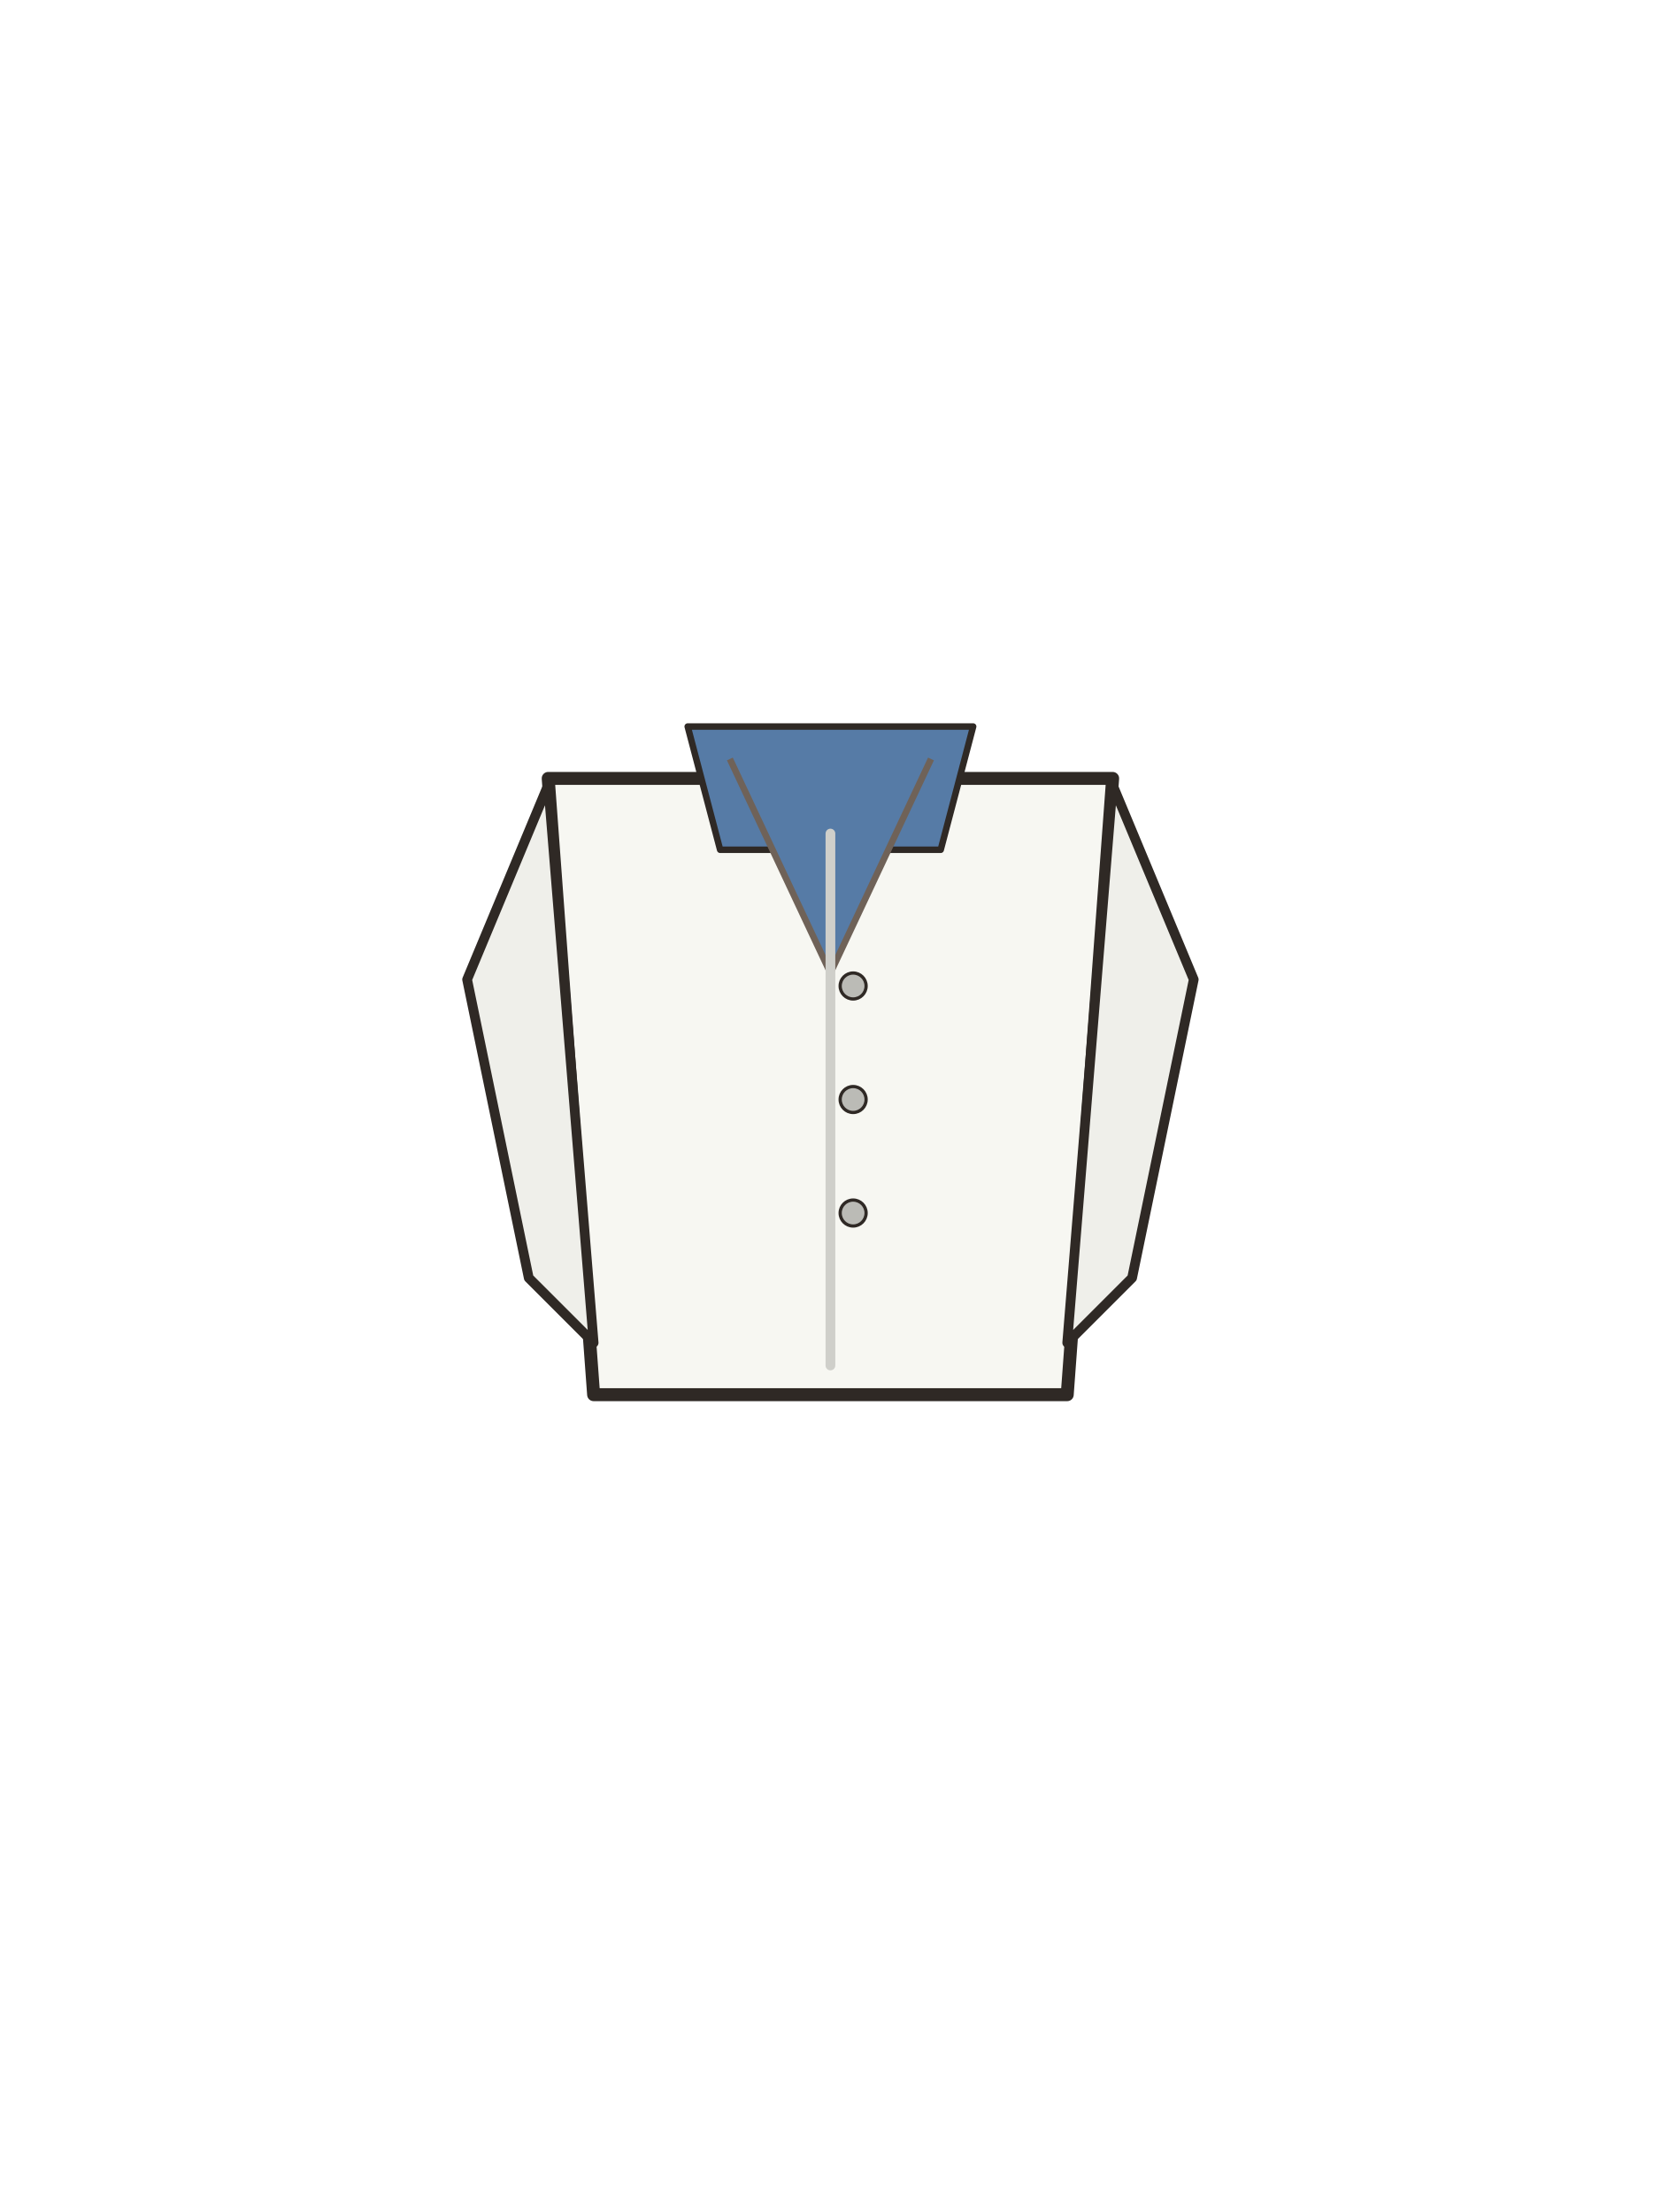
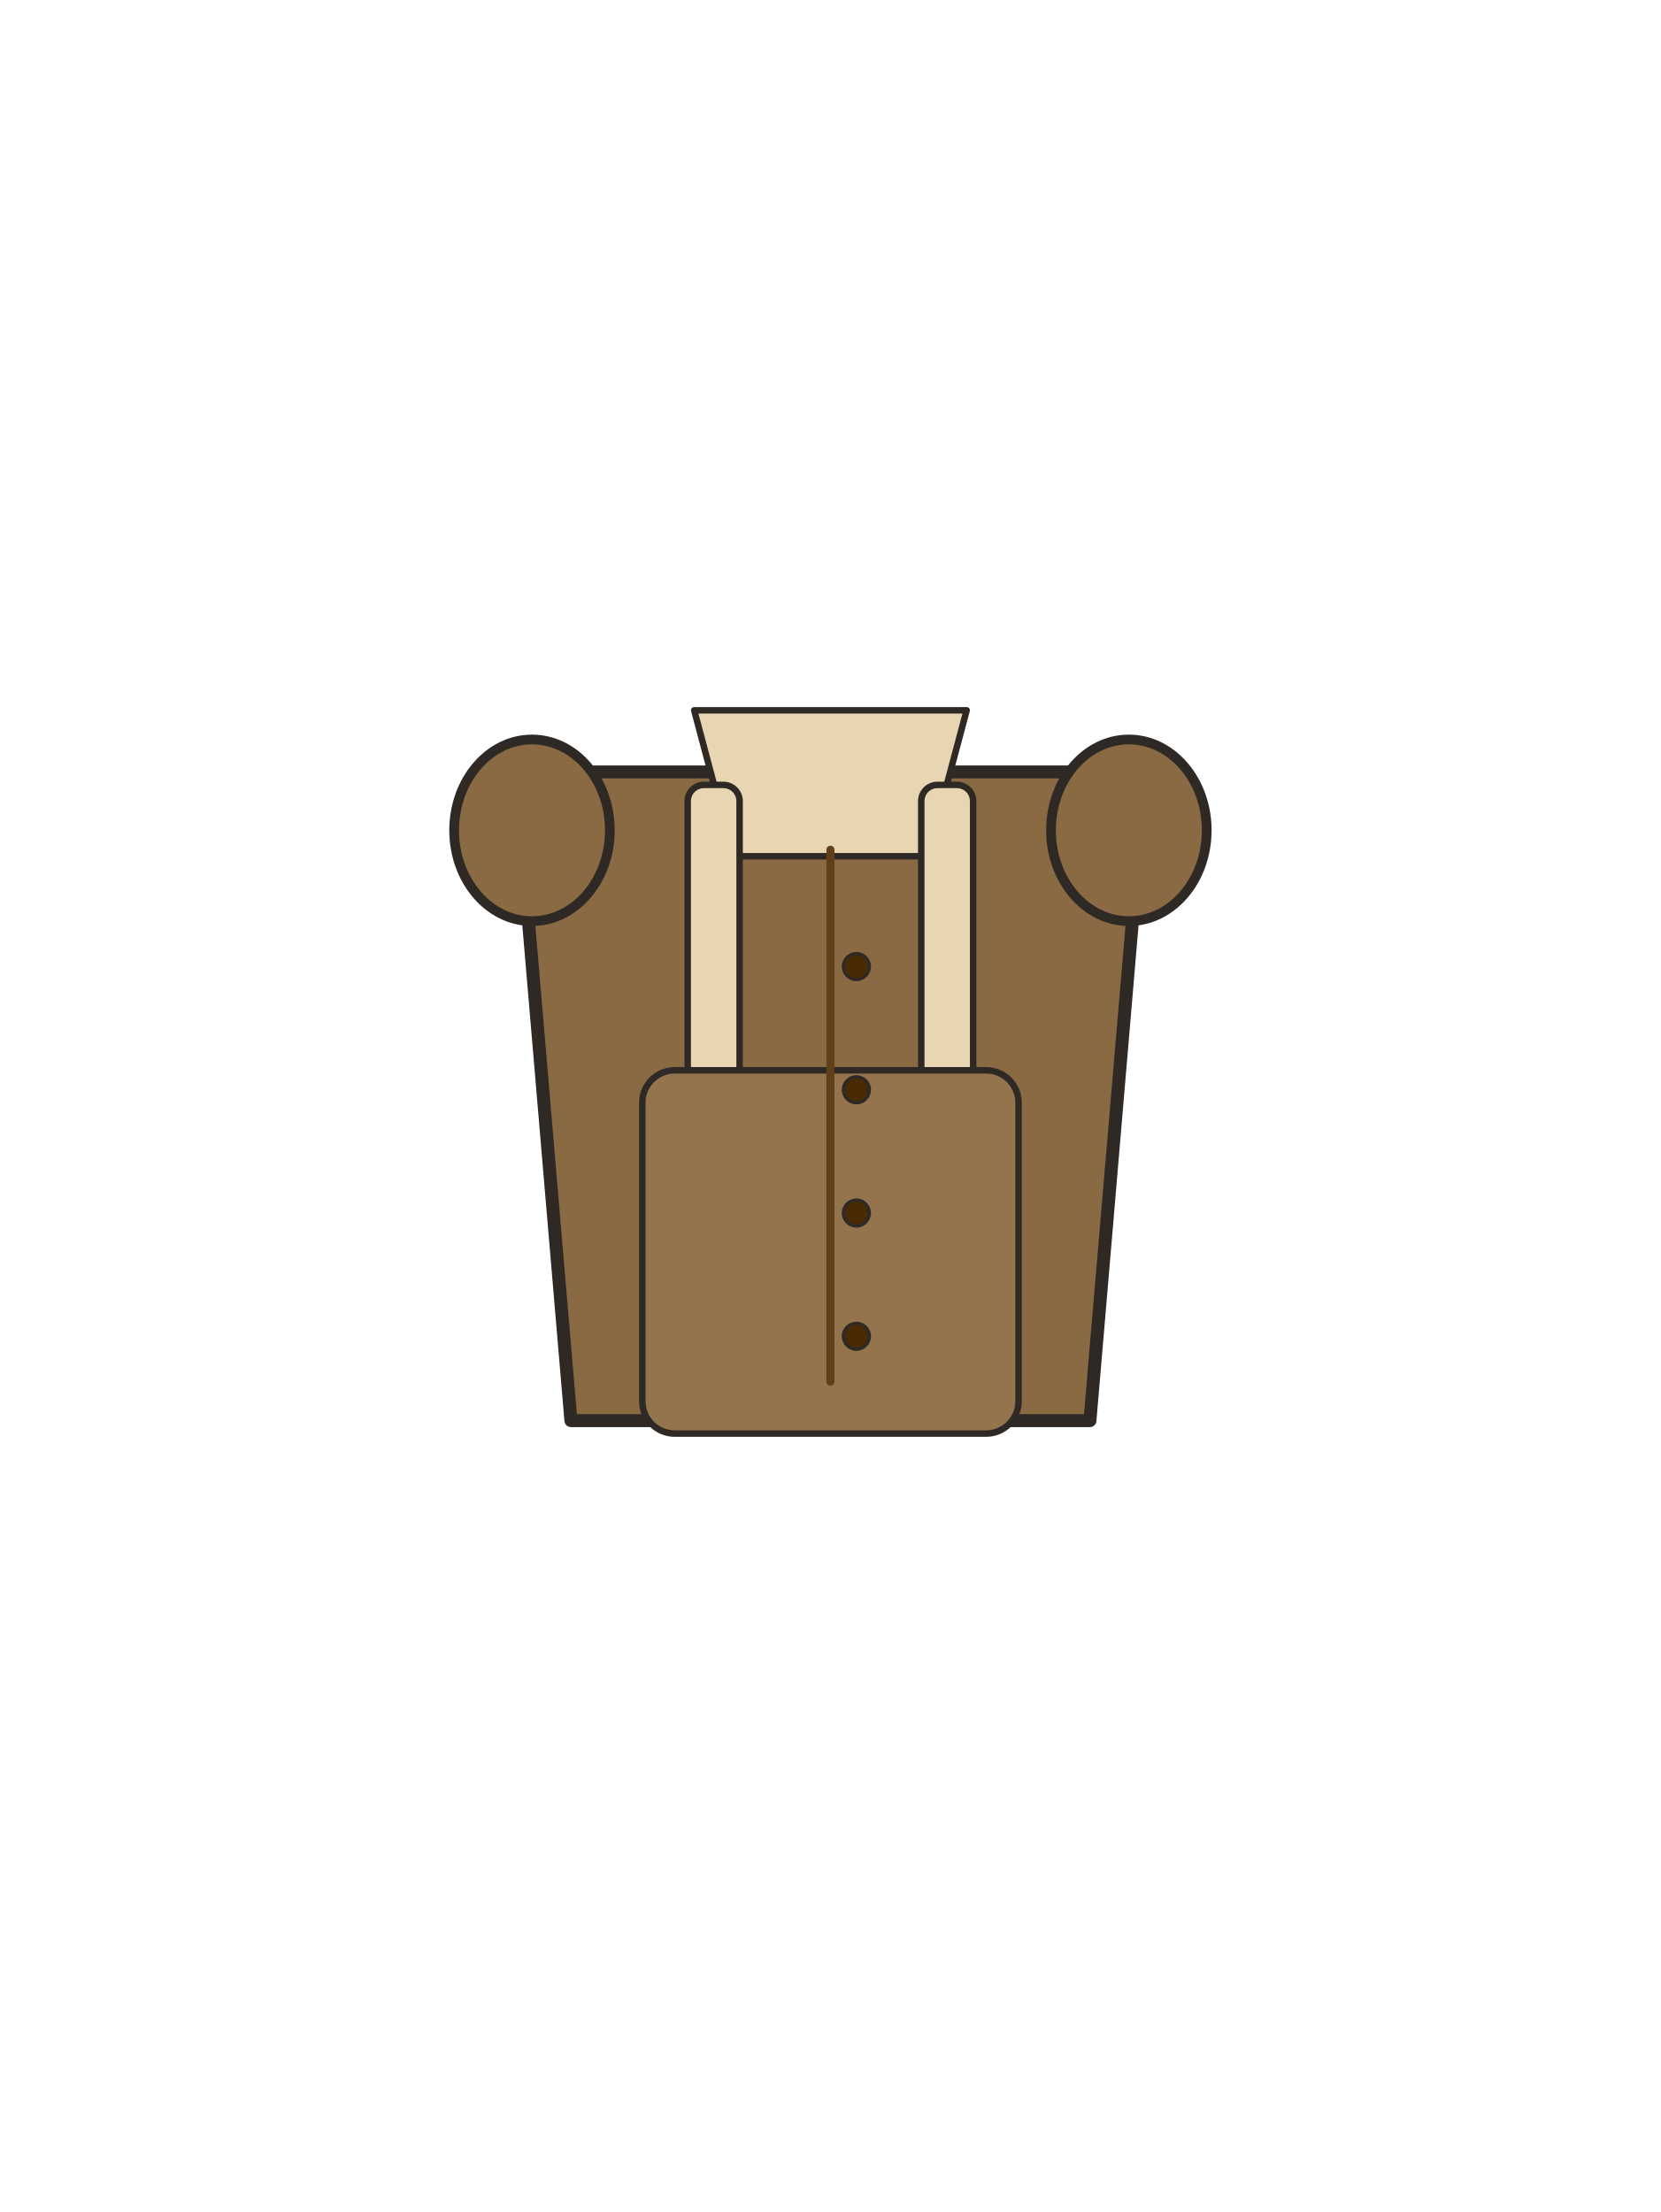
<svg xmlns="http://www.w3.org/2000/svg" baseProfile="full" height="682" version="1.1" viewBox="0 0 512 682" width="512">
  <defs />
-   <polygon fill="#f7f7f2" points="169.0,240 343.0,240 329.0,430 183.0,430" stroke="#2f2925" stroke-linecap="round" stroke-linejoin="round" stroke-width="4" />
-   <polygon fill="#567ba6" points="212,224 300,224 290,262 222,262" stroke="#2f2925" stroke-linecap="round" stroke-linejoin="round" stroke-width="2" />
-   <path d="M 225 234 L 256 300 L 287 234" fill="#567ba6" stroke="#6f6258" stroke-linejoin="round" stroke-width="2" />
-   <line stroke="#cfcfca" stroke-linecap="round" stroke-width="3" x1="256" x2="256" y1="257" y2="421" />
-   <polygon fill="#efefea" points="169.0,242 144.0,302 163.0,394 183.0,414" stroke="#2f2925" stroke-linecap="round" stroke-linejoin="round" stroke-width="3" />
-   <polygon fill="#efefea" points="343.0,242 368.0,302 349.0,394 329.0,414" stroke="#2f2925" stroke-linecap="round" stroke-linejoin="round" stroke-width="3" />
-   <circle cx="263" cy="304" fill="#bbbbb6" r="4" stroke="#2f2925" stroke-width="1" />
-   <circle cx="263" cy="339" fill="#bbbbb6" r="4" stroke="#2f2925" stroke-width="1" />
-   <circle cx="263" cy="374" fill="#bbbbb6" r="4" stroke="#2f2925" stroke-width="1" />
+   <polygon fill="#8a6a42" points="159.0,238 353.0,238 336.0,438 176.0,438" stroke="#2f2925" stroke-linecap="round" stroke-linejoin="round" stroke-width="4" />
+   <ellipse cx="164.0" cy="256" fill="#8a6a42" rx="24" ry="28" stroke="#2f2925" stroke-width="3" />
+   <ellipse cx="348.0" cy="256" fill="#8a6a42" rx="24" ry="28" stroke="#2f2925" stroke-width="3" />
+   <polygon fill="#e8d6b2" points="214,219 298,219 286,264 226,264" stroke="#2f2925" stroke-linecap="round" stroke-linejoin="round" stroke-width="2" />
+   <rect fill="#e8d6b2" height="194" rx="5" stroke="#2f2925" stroke-width="2" width="16" x="212" y="242" />
+   <rect fill="#e8d6b2" height="194" rx="5" stroke="#2f2925" stroke-width="2" width="16" x="284" y="242" />
+   <rect fill="#94744c" height="112" rx="10" stroke="#2f2925" stroke-width="2" width="116" x="198" y="330" />
+   <line stroke="#604018" stroke-linecap="round" stroke-width="2.5" x1="256" x2="256" y1="262" y2="426" />
+   <circle cx="264" cy="298" fill="#4a2a02" r="4" stroke="#2f2925" stroke-width="1" />
+   <circle cx="264" cy="336" fill="#4a2a02" r="4" stroke="#2f2925" stroke-width="1" />
+   <circle cx="264" cy="374" fill="#4a2a02" r="4" stroke="#2f2925" stroke-width="1" />
+   <circle cx="264" cy="412" fill="#4a2a02" r="4" stroke="#2f2925" stroke-width="1" />
</svg>
